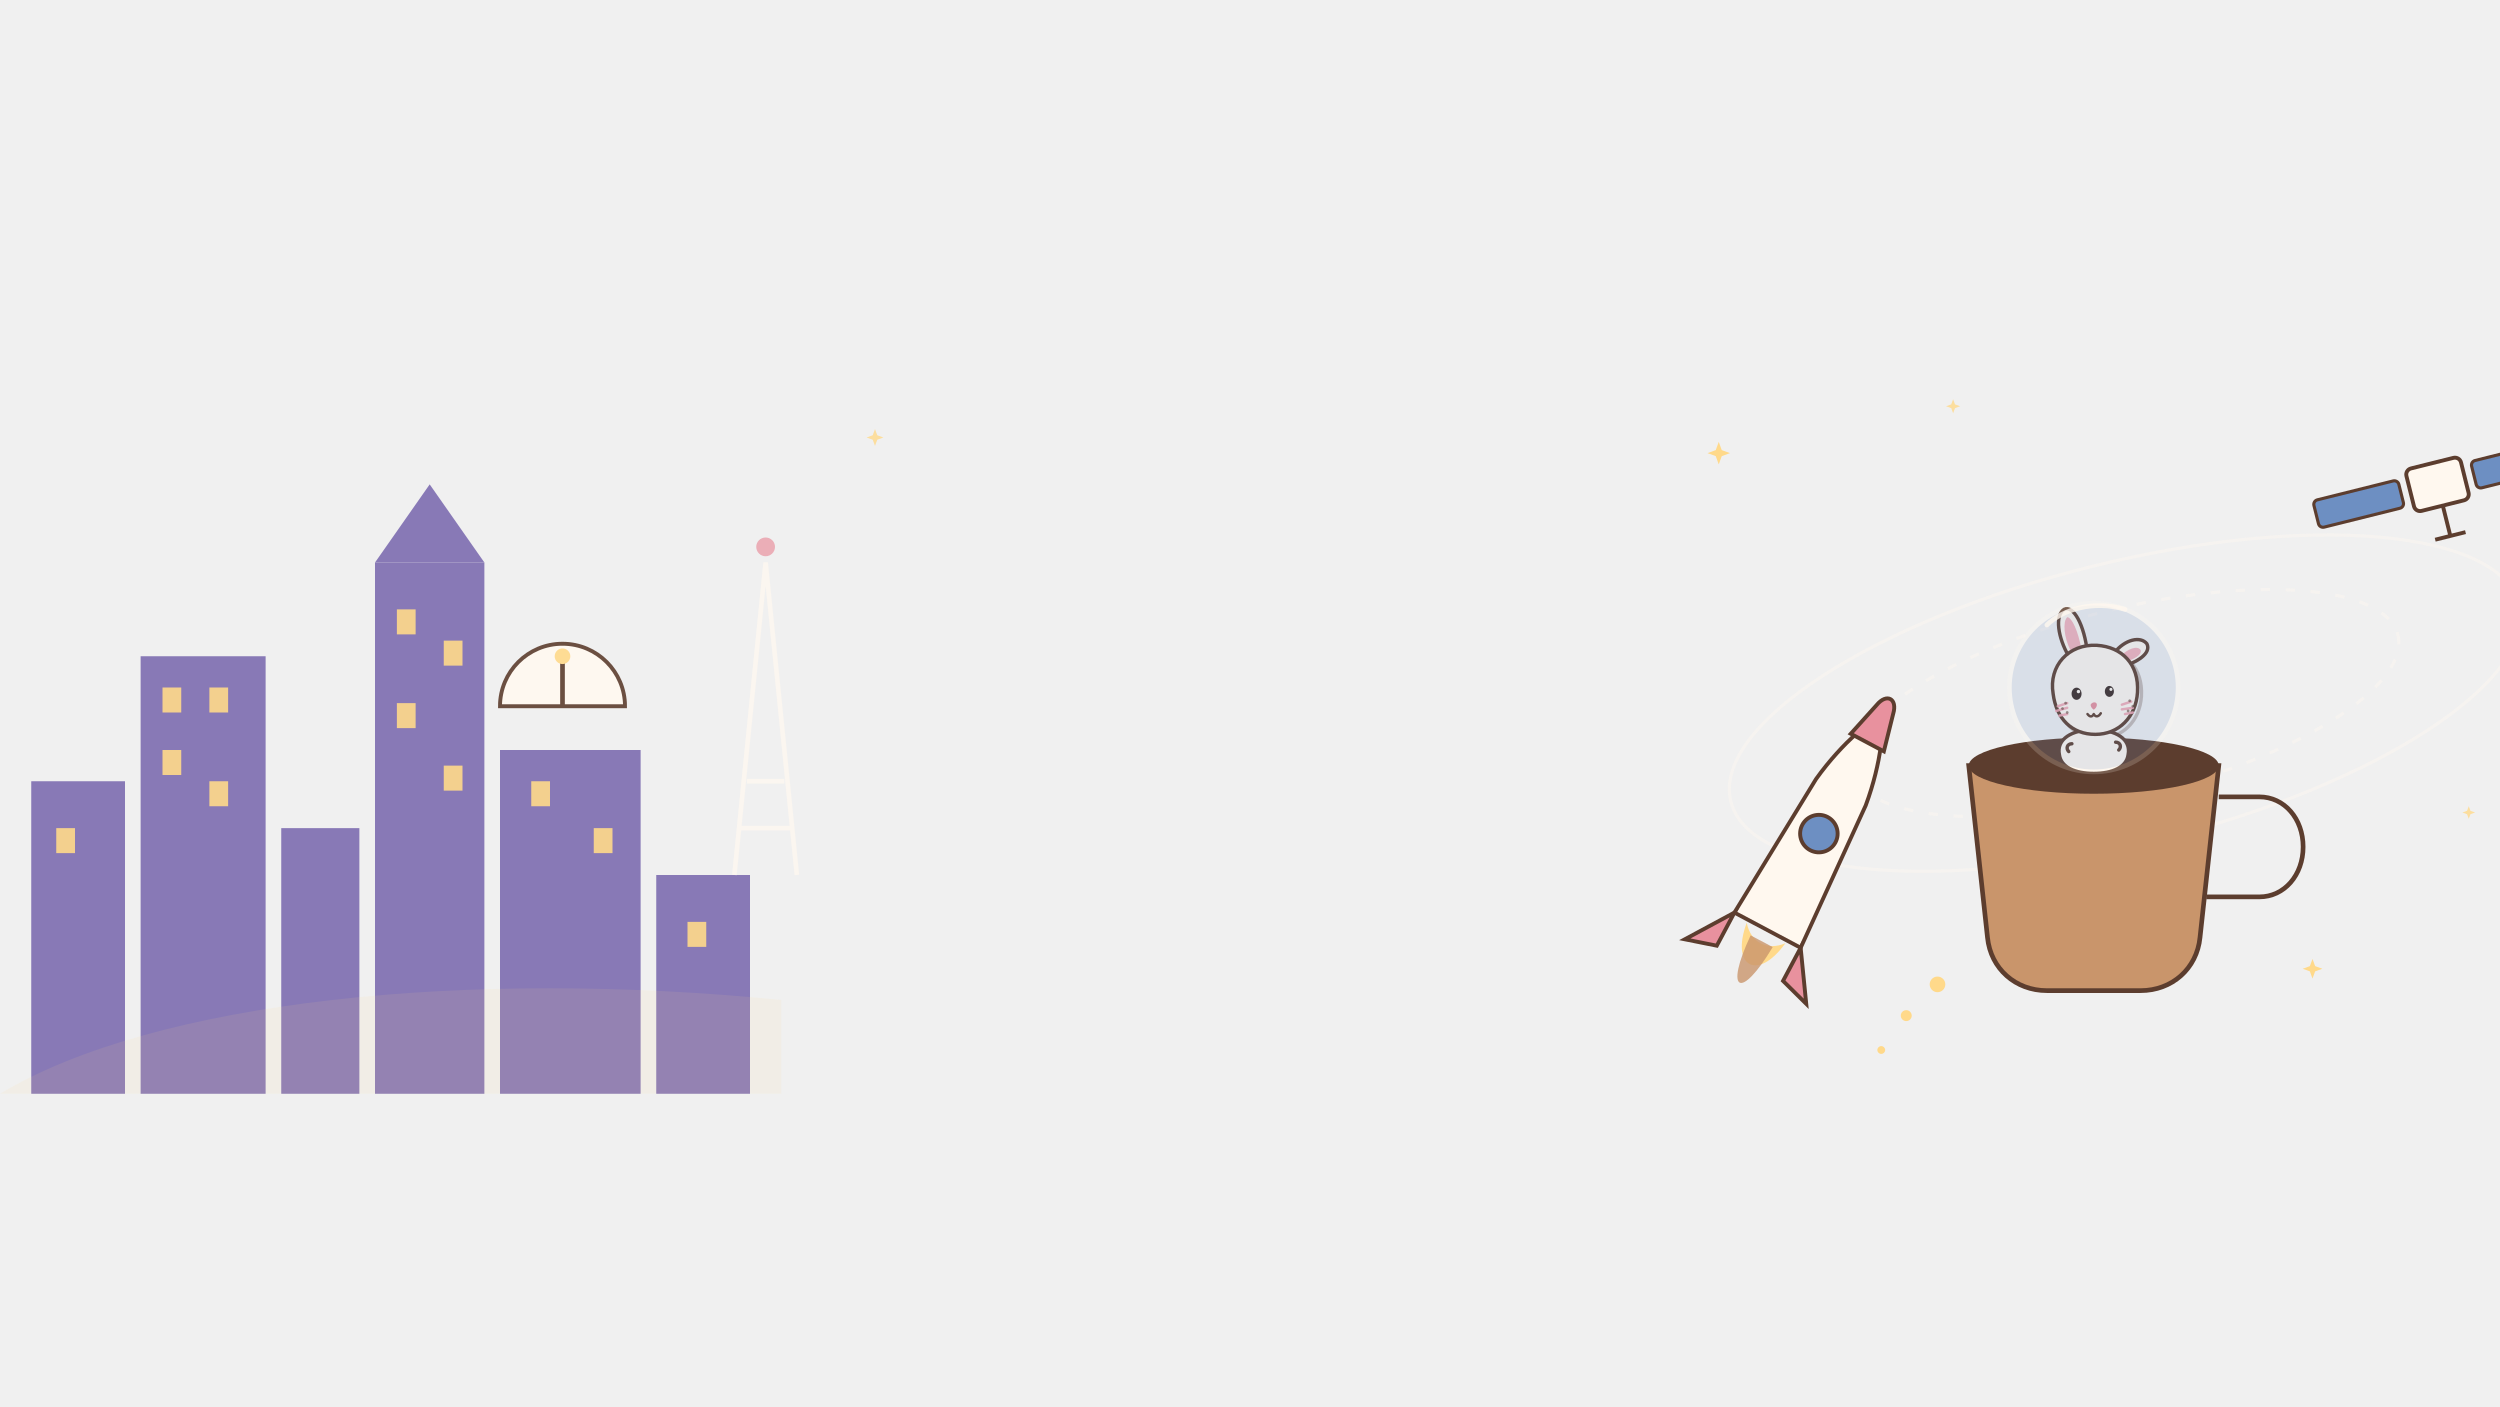
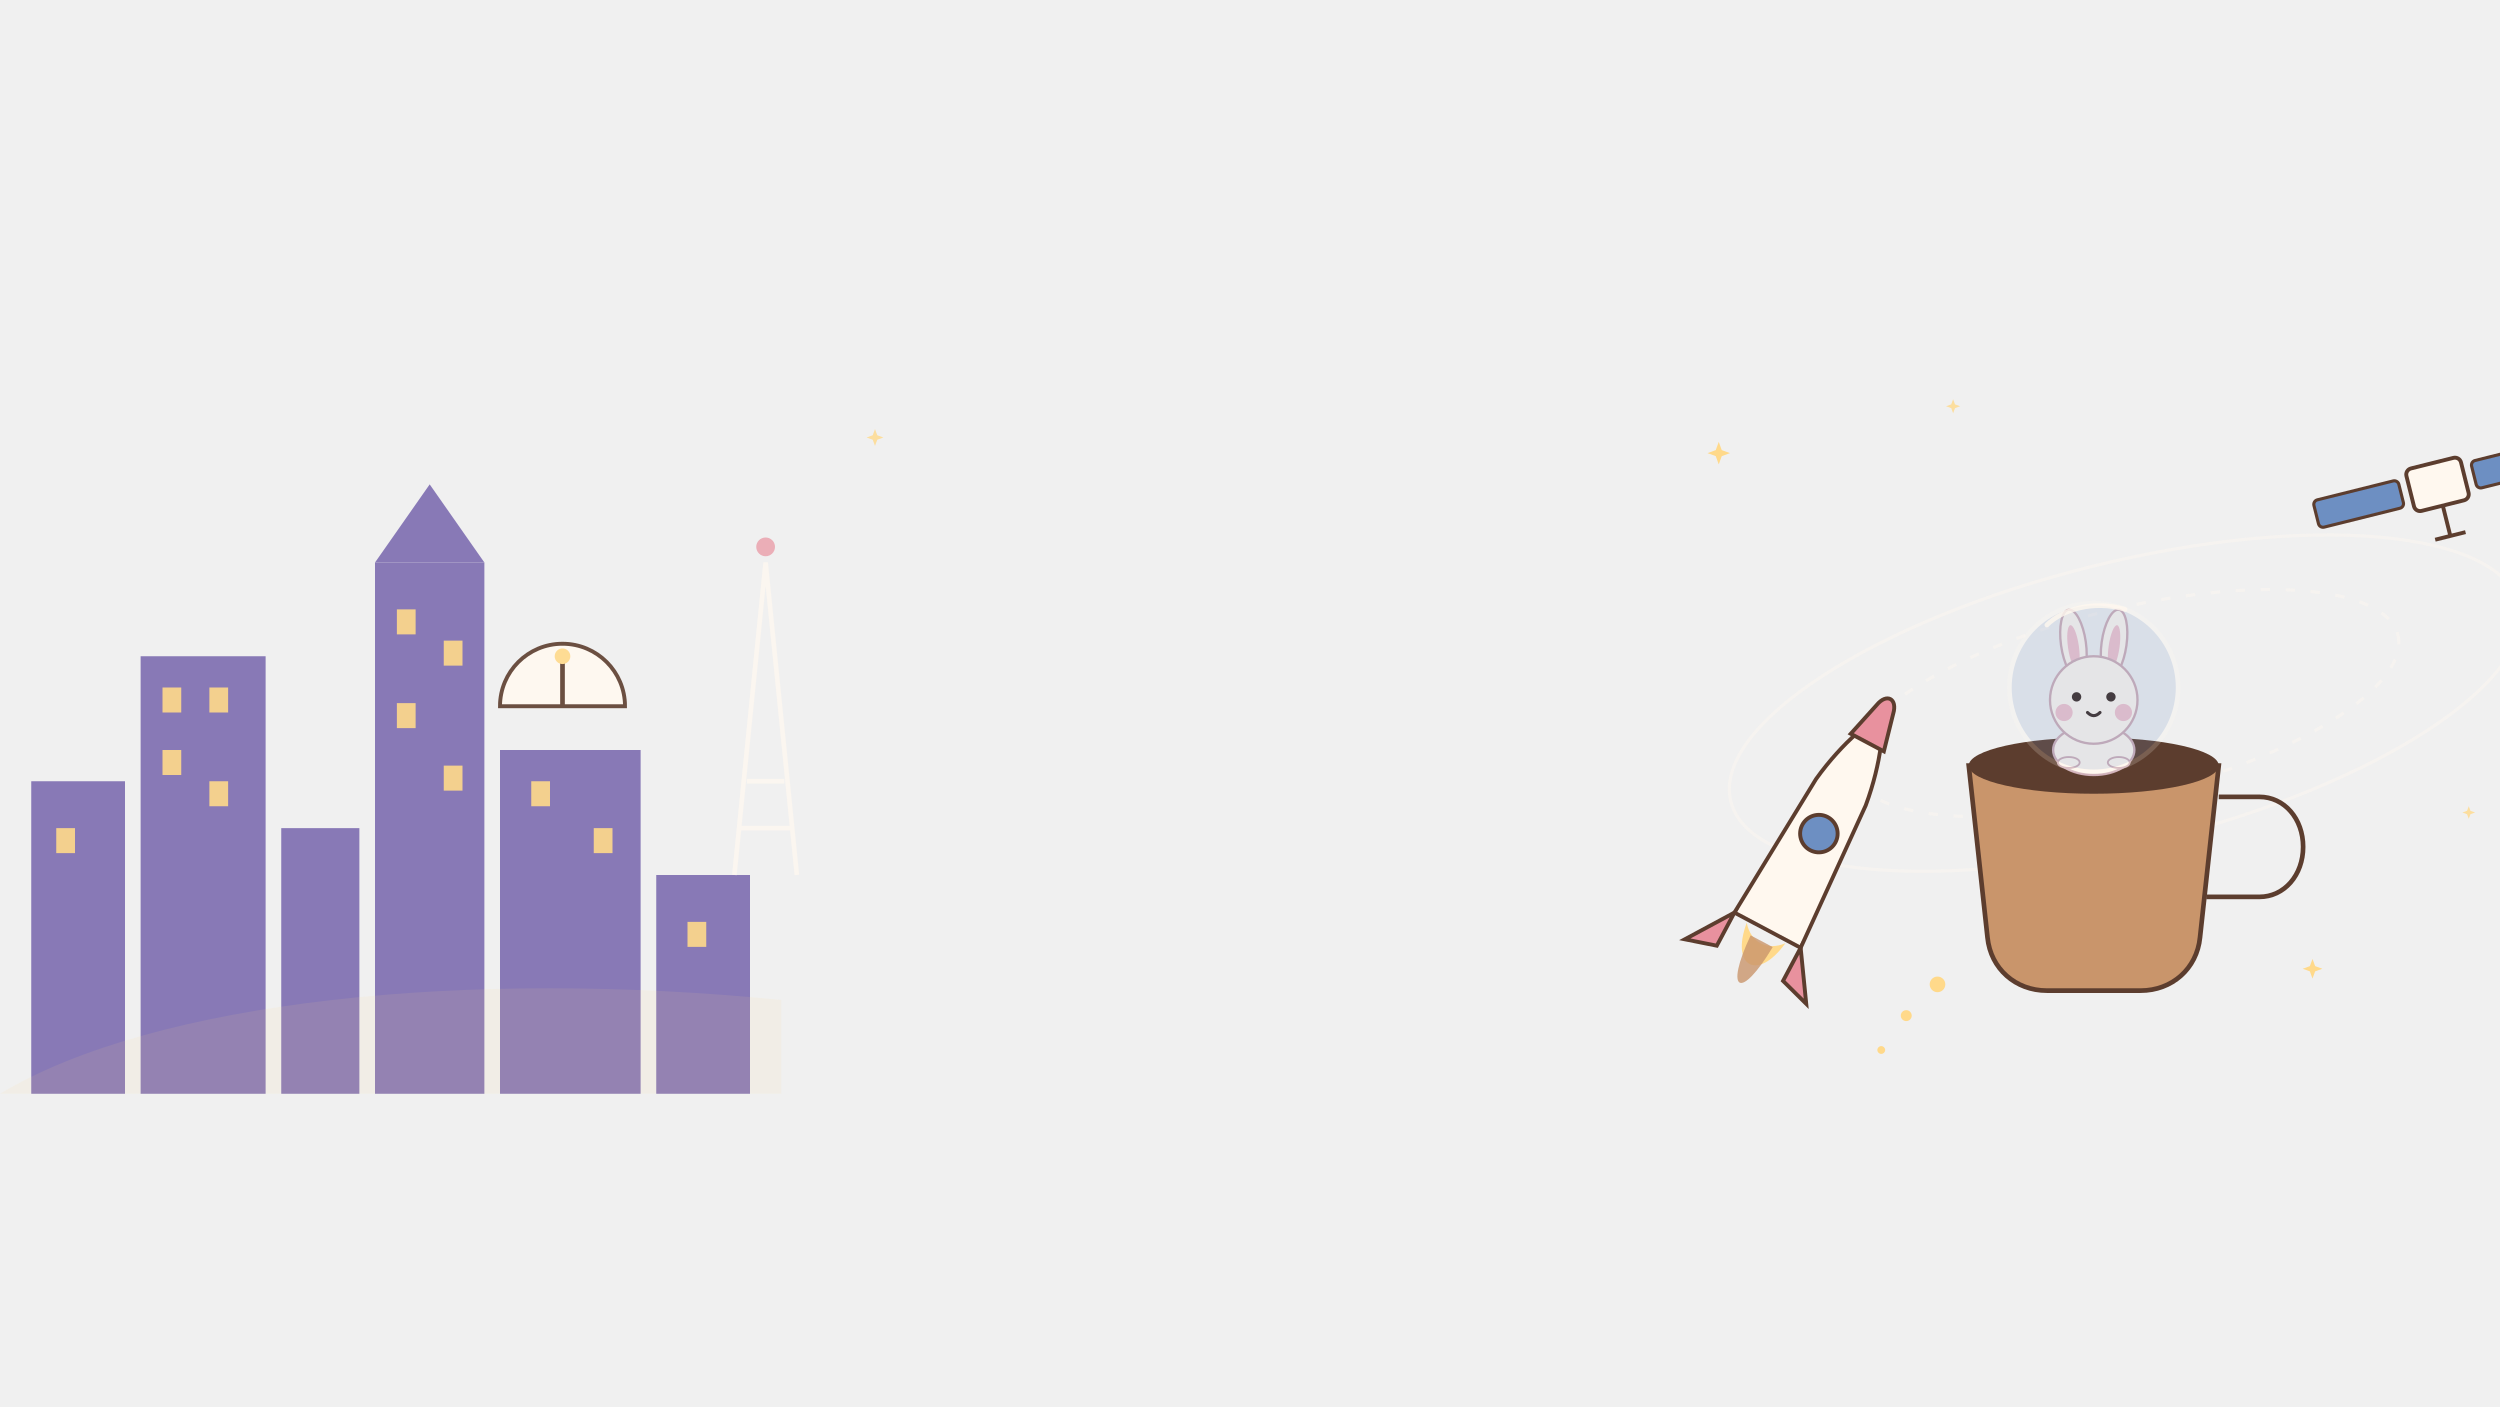
<svg xmlns="http://www.w3.org/2000/svg" xmlns:xlink="http://www.w3.org/1999/xlink" viewBox="0 -200 1600 900" role="img" aria-label="현대 디오라마 — 도시의 밤과 위성 궤도, 로켓, 머그잔 우주선을 탄 시로">
  <defs>
-     <g id="shiro" stroke="#5C3D2E" stroke-width="2.2" stroke-linecap="round" stroke-linejoin="round">
-       <path d="M35 63c-3-18 10-32 28-31 16 1 27 12 26 30-1 16-12 27-27 27S37 79 35 63z" fill="none" opacity=".3" transform="translate(1.5 1.5)" />
-       <path d="M44 38c-7-12-9-26-3-30 6-3 13 10 15 28" fill="#FFF8EF" />
-       <path d="M45 34c-4-8-5-18-2-21 3 0 7 9 9 20" fill="#F2A7B3" stroke="none" opacity=".85" />
-       <path d="M73 36c7-9 17-11 21-6 3 6-6 12-17 15" fill="#FFF8EF" />
-       <path d="M77 38c5-5 11-7 13-4 1 3-4 6-11 8" fill="#F2A7B3" stroke="none" opacity=".85" />
-       <path d="M38 101c-2-10 8-16 22-16s24 6 22 16c-1 8-10 12-22 12s-21-4-22-12z" fill="#FFF8EF" />
-       <path d="M34 62c-3-18 10-32 28-31 16 1 27 12 26 30-1 16-12 27-27 27S36 78 34 62z" fill="#FFF8EF" />
-       <g stroke="#F2A7B3" stroke-width="1.6" opacity=".9">
-         <path d="M37 70l6-2M36 73l7-2M38 76l5-1M78 69l6-2M78 72l7-1M80 75l5-1" />
-       </g>
-       <g stroke="none" fill="#3A2A24">
-         <ellipse cx="49" cy="62" rx="3.2" ry="3.9" />
-         <ellipse cx="70" cy="60.5" rx="2.9" ry="3.5" />
-       </g>
-       <g stroke="none" fill="#FFF8EF">
-         <circle cx="50.2" cy="60.6" r="1.1" />
-         <circle cx="71" cy="59.2" r="1" />
-       </g>
-       <g stroke="none" fill="#5C3D2E" opacity=".6">
-         <circle cx="42" cy="68" r=".9" />
-         <circle cx="40" cy="71.5" r=".9" />
-         <circle cx="43" cy="74" r=".9" />
-         <circle cx="83" cy="66.5" r=".9" />
-         <circle cx="85" cy="70" r=".9" />
-         <circle cx="82" cy="73" r=".9" />
-       </g>
-       <path d="M58 69c1-2 4-2 4 0 0 2-2 3.2-2 3.2S58 71 58 69z" fill="#E8919E" stroke="none" />
-       <path d="M56 75c1.5 2 3 2 4 0 1 2 3 2 4.5-.5" fill="none" stroke-width="1.6" />
-       <path d="M44 99c-2-2-1-5 2-5M76 98c2-2 1-5-2-5" fill="none" />
+     <g id="shiro">
+       <ellipse cx="60" cy="98" rx="26" ry="16" fill="#FFF8EF" stroke="#CFAFB8" stroke-width="1.5" />
+       <ellipse cx="47" cy="30" rx="8" ry="22" transform="rotate(-8 47 30)" fill="#FFF8EF" stroke="#CFAFB8" stroke-width="1.5" />
+       <ellipse cx="47" cy="32" rx="3.5" ry="14" transform="rotate(-8 47 32)" fill="#F2C4CE" />
+       <ellipse cx="73" cy="30" rx="8" ry="22" transform="rotate(8 73 30)" fill="#FFF8EF" stroke="#CFAFB8" stroke-width="1.5" />
+       <ellipse cx="73" cy="32" rx="3.5" ry="14" transform="rotate(8 73 32)" fill="#F2C4CE" />
+       <circle cx="60" cy="66" r="28" fill="#FFF8EF" stroke="#CFAFB8" stroke-width="1.5" />
+       <circle cx="49" cy="64" r="3" fill="#3A2A24" />
+       <circle cx="71" cy="64" r="3" fill="#3A2A24" />
+       <circle cx="41" cy="74" r="5.5" fill="#F2C4CE" />
+       <circle cx="79" cy="74" r="5.5" fill="#F2C4CE" />
+       <path d="M56 74q4 4 8 0" fill="none" stroke="#3A2A24" stroke-width="2" stroke-linecap="round" />
+       <ellipse cx="44" cy="106" rx="7" ry="3.5" fill="#FFF8EF" stroke="#CFAFB8" stroke-width="1.2" />
+       <ellipse cx="76" cy="106" rx="7" ry="3.5" fill="#FFF8EF" stroke="#CFAFB8" stroke-width="1.2" />
+     </g>
+     <g id="shiro-sit">
+       <ellipse cx="3" cy="0" rx="13" ry="2.4" fill="#5C3D2E" opacity=".25" />
+       <ellipse cx="0" cy="-10" rx="12" ry="10" fill="#FFF8EF" stroke="#CFAFB8" stroke-width=".8" />
+       <circle cx="-11" cy="-9" r="4" fill="#FFFFFF" />
+       <ellipse cx="6" cy="-33" rx="2.8" ry="8.5" transform="rotate(-12 6 -33)" fill="#FFF8EF" stroke="#CFAFB8" stroke-width=".8" />
+       <ellipse cx="11.5" cy="-32" rx="2.8" ry="8.5" transform="rotate(12 11.5 -32)" fill="#FFF8EF" stroke="#CFAFB8" stroke-width=".8" />
+       <ellipse cx="11.5" cy="-32" rx="1.2" ry="5.5" transform="rotate(12 11.5 -32)" fill="#F2C4CE" />
+       <circle cx="9" cy="-20" r="7.5" fill="#FFF8EF" stroke="#CFAFB8" stroke-width=".8" />
+       <circle cx="12.5" cy="-21" r="1.1" fill="#3A2A24" />
+       <circle cx="13.5" cy="-17" r="1.7" fill="#F2C4CE" />
+       <ellipse cx="6" cy="-1.5" rx="5" ry="2" fill="#FFF8EF" stroke="#CFAFB8" stroke-width=".8" />
+     </g>
+     <g id="shiro-hop">
+       <ellipse cx="-13" cy="4" rx="7.5" ry="2.6" transform="rotate(25 -13 4)" fill="#FFF8EF" stroke="#CFAFB8" stroke-width=".8" />
+       <ellipse cx="0" cy="0" rx="14" ry="8.5" transform="rotate(-18)" fill="#FFF8EF" stroke="#CFAFB8" stroke-width=".8" />
+       <circle cx="-13" cy="1" r="4" fill="#FFFFFF" />
+       <ellipse cx="12" cy="6" rx="4.5" ry="2" transform="rotate(-30 12 6)" fill="#FFF8EF" stroke="#CFAFB8" stroke-width=".8" />
+       <ellipse cx="3" cy="-17" rx="2.8" ry="8.5" transform="rotate(-62 3 -17)" fill="#FFF8EF" stroke="#CFAFB8" stroke-width=".8" />
+       <ellipse cx="6" cy="-13" rx="2.8" ry="8" transform="rotate(-72 6 -13)" fill="#FFF8EF" stroke="#CFAFB8" stroke-width=".8" />
+       <ellipse cx="6" cy="-13" rx="1.2" ry="5" transform="rotate(-72 6 -13)" fill="#F2C4CE" />
+       <circle cx="13" cy="-9" r="7.5" fill="#FFF8EF" stroke="#CFAFB8" stroke-width=".8" />
+       <circle cx="16.5" cy="-10" r="1.1" fill="#3A2A24" />
+       <circle cx="17.5" cy="-6" r="1.7" fill="#F2C4CE" />
    </g>
    <g id="mug" stroke="#5C3D2E" stroke-width="2" stroke-linejoin="round" stroke-linecap="round">
      <path d="M0 0h24l-1.5 13c-.3 3-3 5-6 5H7c-3 0-5.7-2-6-5z" fill="#C9956B" />
      <path d="M24 3h3.5c3 0 4.5 2 4.5 4.5S30.5 12 27.5 12H23" fill="none" />
      <ellipse cx="12" cy="0" rx="12" ry="3" fill="#5C3D2E" stroke="none" />
      <path d="M9 0c1-1.6 3-1 3 .4 0-1.4 2-2 3-.4.6 1-1 2.4-3 3.4-2-1-3.6-2.4-3-3.4z" fill="#FFF8EF" stroke="none" />
      <path d="M7-6c-1.5-2 1.5-4 0-7M14-7c-1.5-2 1.5-4 0-7" fill="none" stroke="#FFF8EF" stroke-width="1.5" opacity=".8" />
    </g>
  </defs>
  <g fill="#6E5BA8" opacity=".8">
    <rect x="20" y="300" width="60" height="200" />
    <rect x="90" y="220" width="80" height="280" />
    <rect x="180" y="330" width="50" height="170" />
    <rect x="240" y="160" width="70" height="340" />
    <rect x="320" y="280" width="90" height="220" />
    <rect x="420" y="360" width="60" height="140" />
    <path d="M240 160l35-50 35 50z" />
  </g>
  <g fill="#FFD98A" opacity=".9">
    <rect x="104" y="240" width="12" height="16" />
    <rect x="134" y="240" width="12" height="16" />
    <rect x="104" y="280" width="12" height="16" />
    <rect x="134" y="300" width="12" height="16" />
    <rect x="254" y="190" width="12" height="16" />
    <rect x="284" y="210" width="12" height="16" />
    <rect x="254" y="250" width="12" height="16" />
    <rect x="284" y="290" width="12" height="16" />
    <rect x="340" y="300" width="12" height="16" />
    <rect x="380" y="330" width="12" height="16" />
    <rect x="36" y="330" width="12" height="16" />
    <rect x="440" y="390" width="12" height="16" />
  </g>
  <g stroke="#FFF8EF" stroke-width="3" fill="none" opacity=".7">
    <path d="M470 360l20-200 20 200M478 300h24M474 330h32" />
    <circle cx="490" cy="150" r="6" fill="#E8919E" stroke="none" />
  </g>
  <g transform="translate(360 262)" opacity=".9">
    <path d="M-40-10a40 40 0 0 1 80 0z" fill="#FFF8EF" stroke="#5C3D2E" stroke-width="2.5" />
    <path d="M0-10l0-30" stroke="#5C3D2E" stroke-width="3" />
    <circle cy="-42" r="5" fill="#FFD98A" />
  </g>
  <path d="M0 500c100-60 300-80 500-60v60z" fill="#FFD98A" opacity=".1" />
  <g fill="none" stroke="#FFF8EF" stroke-width="2" opacity=".4">
    <ellipse cx="1360" cy="250" rx="260" ry="90" transform="rotate(-14 1360 250)" />
    <ellipse cx="1360" cy="250" rx="180" ry="60" transform="rotate(-14 1360 250)" stroke-dasharray="6 10" />
  </g>
  <g transform="translate(1560 110) rotate(-14)">
    <rect x="-18" y="-14" width="36" height="28" rx="4" fill="#FFF8EF" stroke="#5C3D2E" stroke-width="2.5" />
    <rect x="-80" y="-9" width="56" height="18" rx="3" fill="#6D8FC2" stroke="#5C3D2E" stroke-width="2" />
    <rect x="24" y="-9" width="56" height="18" rx="3" fill="#6D8FC2" stroke="#5C3D2E" stroke-width="2" />
    <path d="M0 14v20M-10 34h20" stroke="#5C3D2E" stroke-width="2.5" />
  </g>
  <g transform="translate(1150 360) rotate(28)">
    <path d="M-24 40h48l-6-100c-4-30-14-50-18-60-4 10-14 30-18 60z" fill="#FFF8EF" stroke="#5C3D2E" stroke-width="2.5" />
    <path d="M-6-120c2-10 10-10 12 0l6 24h-24z" fill="#E8919E" stroke="#5C3D2E" stroke-width="2.5" />
    <circle cy="-30" r="12" fill="#6D8FC2" stroke="#5C3D2E" stroke-width="2.5" />
    <path d="M-24 40l-20 30 20-6zM24 40l20 30-20-6z" fill="#E8919E" stroke="#5C3D2E" stroke-width="2.5" />
    <path d="M-14 42c4 30 24 30 28 0-8 10-20 10-28 0z" fill="#FFD98A" />
    <path d="M-8 48c2 40 14 40 16 0" fill="#C9956B" opacity=".8" />
  </g>
  <g transform="translate(1340 300)">
    <path d="M-80-10h160l-12 110c-2 20-18 34-38 34h-60c-20 0-36-14-38-34z" fill="#C9956B" stroke="#5C3D2E" stroke-width="3" />
    <path d="M80 10h26c16 0 28 14 28 32s-12 32-28 32H72" fill="none" stroke="#5C3D2E" stroke-width="3" />
    <ellipse cx="0" cy="-10" rx="80" ry="18" fill="#5C3D2E" />
    <g transform="translate(-60 -118) scale(1)">
      <use xlink:href="#shiro" />
    </g>
    <circle cx="0" cy="-60" r="54" fill="#6D8FC2" opacity=".18" stroke="#FFF8EF" stroke-width="3" />
    <path d="M-30-100c10-10 30-16 50-10" fill="none" stroke="#FFF8EF" stroke-width="3" stroke-linecap="round" opacity=".8" />
    <g fill="#FFD98A">
      <circle cx="-100" cy="130" r="5" />
      <circle cx="-120" cy="150" r="3.5" />
      <circle cx="-136" cy="172" r="2.5" />
    </g>
  </g>
  <g transform="translate(1100 90) scale(0.8)" opacity="1">
    <path d="M0-9l2.4 6.6L9 0l-6.6 2.4L0 9l-2.4-6.6L-9 0l6.6-2.4z" fill="#FFD98A" />
  </g>
  <g transform="translate(1250 60) scale(0.5)" opacity="0.8">
    <path d="M0-9l2.4 6.6L9 0l-6.6 2.4L0 9l-2.4-6.6L-9 0l6.6-2.4z" fill="#FFD98A" />
  </g>
  <g transform="translate(1480 420) scale(0.7)" opacity="1">
    <path d="M0-9l2.4 6.6L9 0l-6.6 2.4L0 9l-2.4-6.6L-9 0l6.6-2.4z" fill="#FFD98A" />
  </g>
  <g transform="translate(1580 320) scale(0.45)" opacity="0.8">
    <path d="M0-9l2.4 6.6L9 0l-6.6 2.4L0 9l-2.4-6.6L-9 0l6.6-2.4z" fill="#FFD98A" />
  </g>
  <g transform="translate(560 80) scale(0.6)" opacity="0.8">
    <path d="M0-9l2.4 6.6L9 0l-6.6 2.4L0 9l-2.4-6.6L-9 0l6.6-2.4z" fill="#FFD98A" />
  </g>
</svg>
